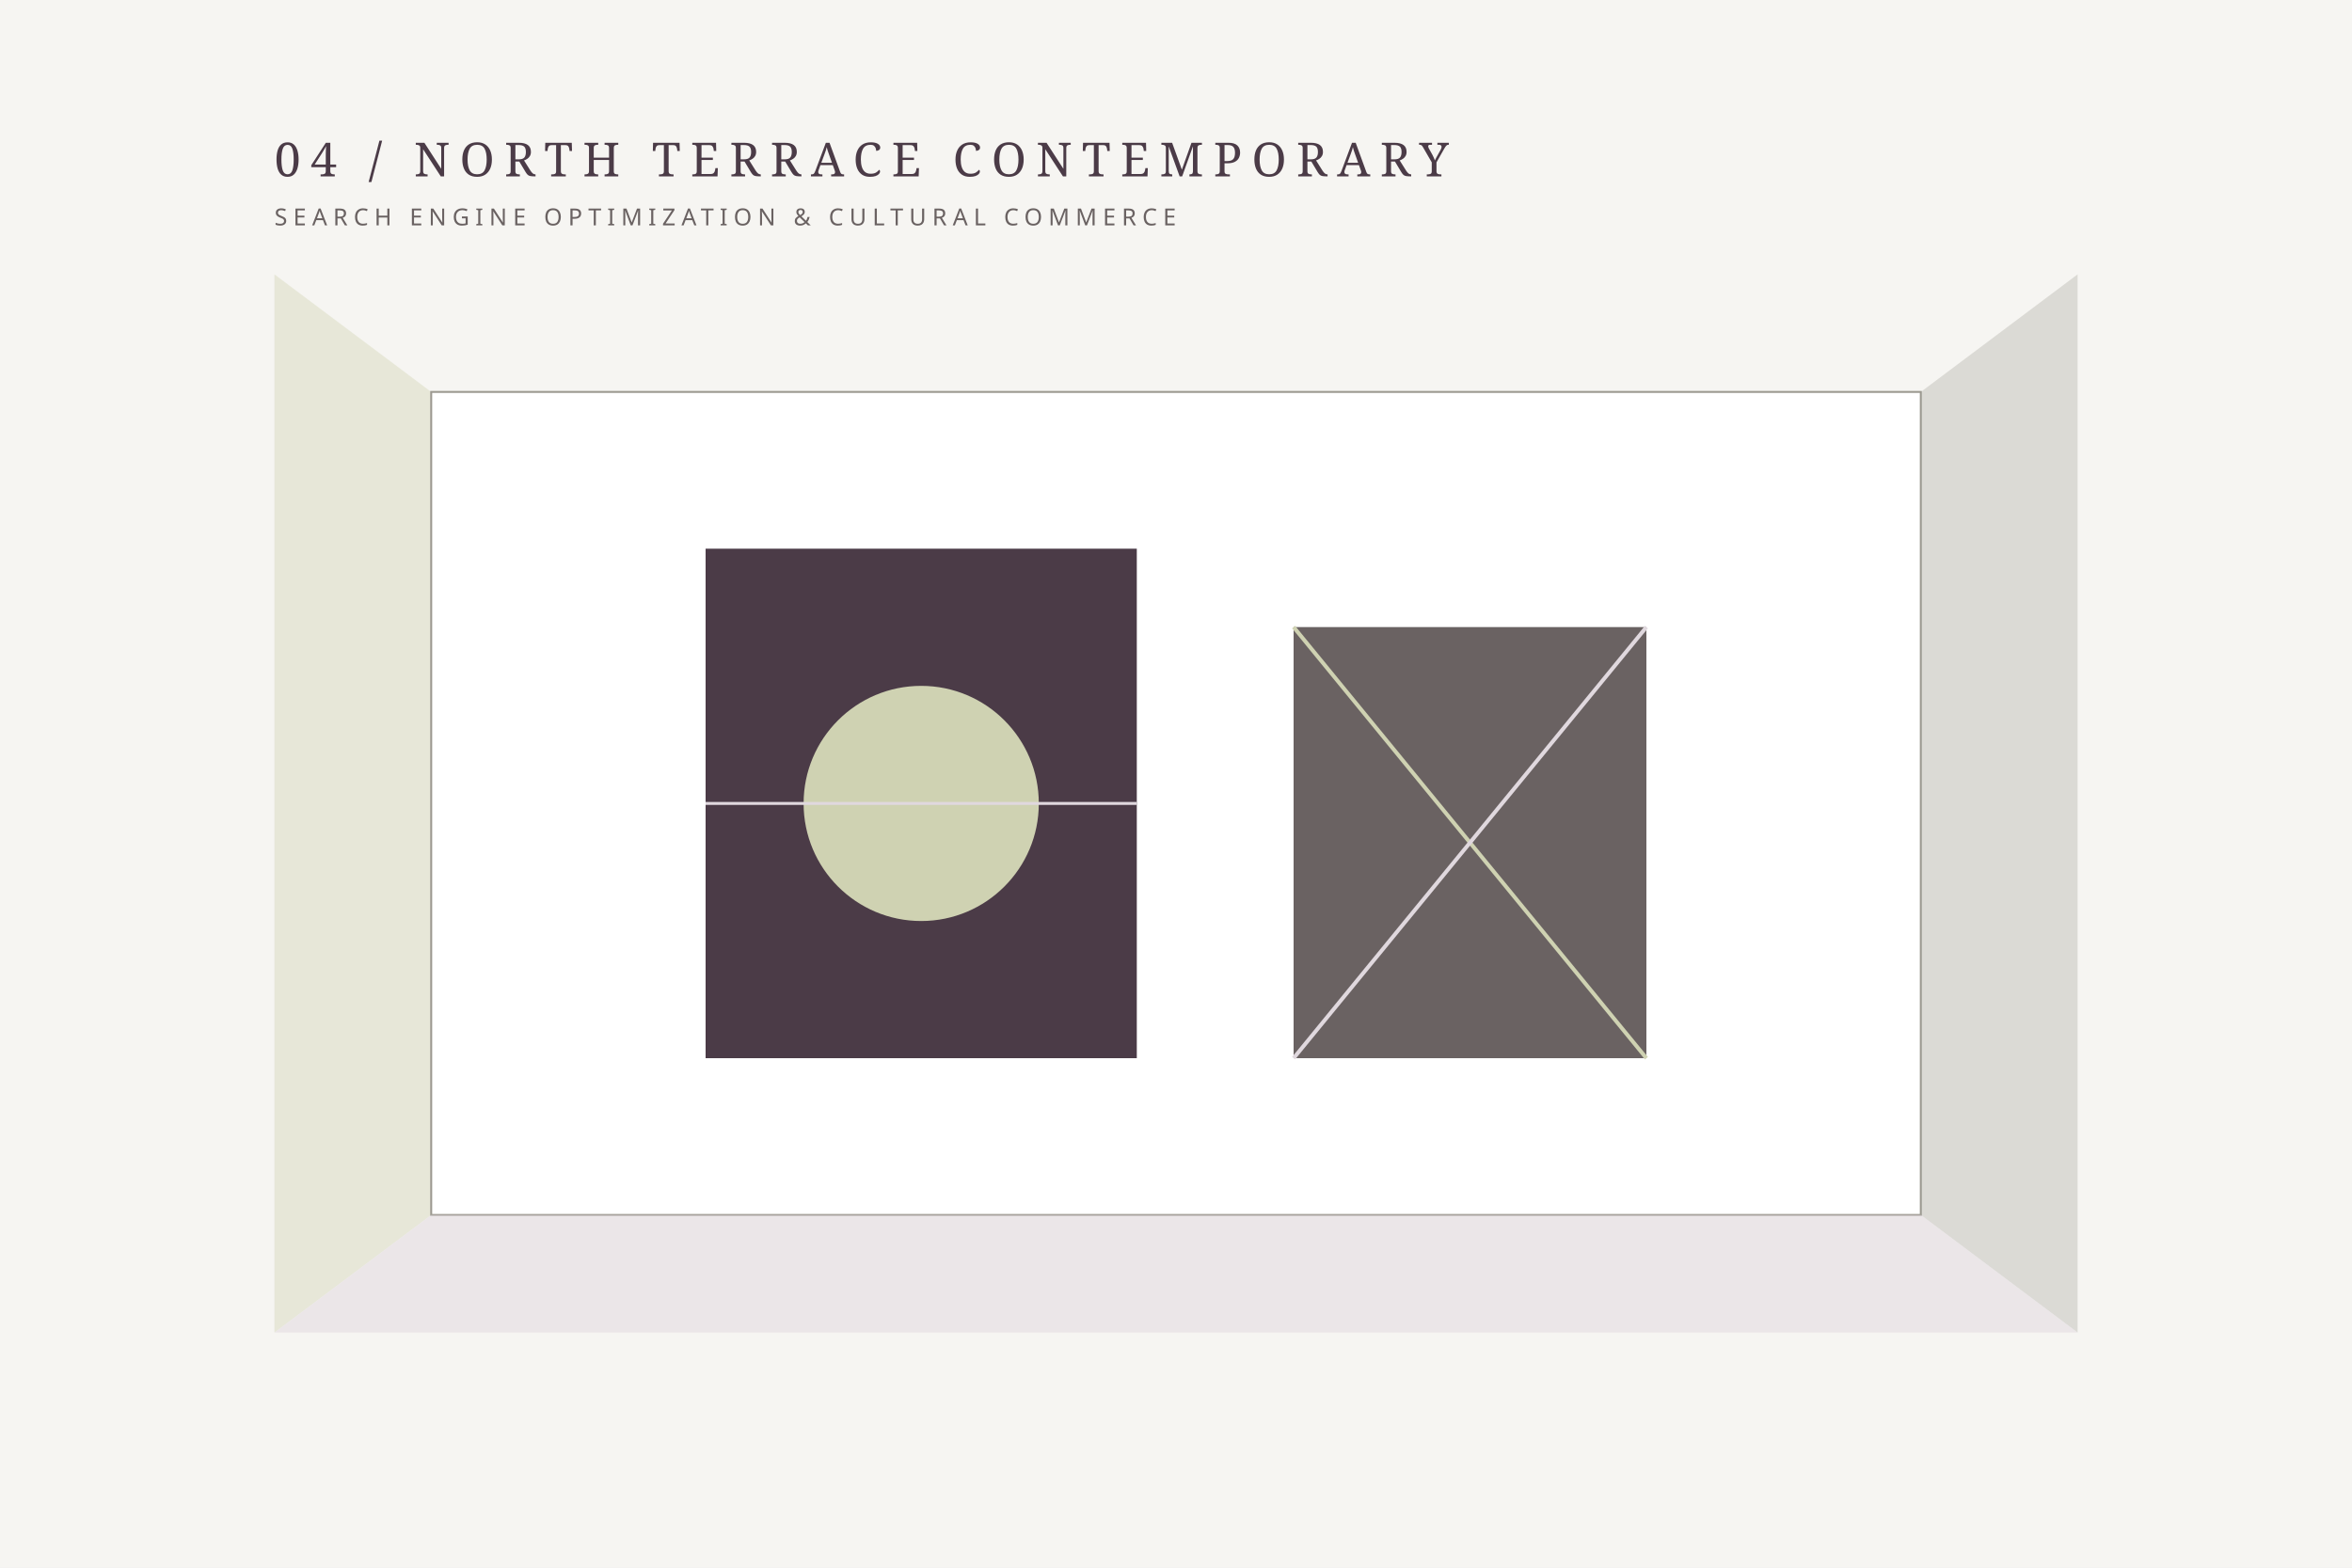
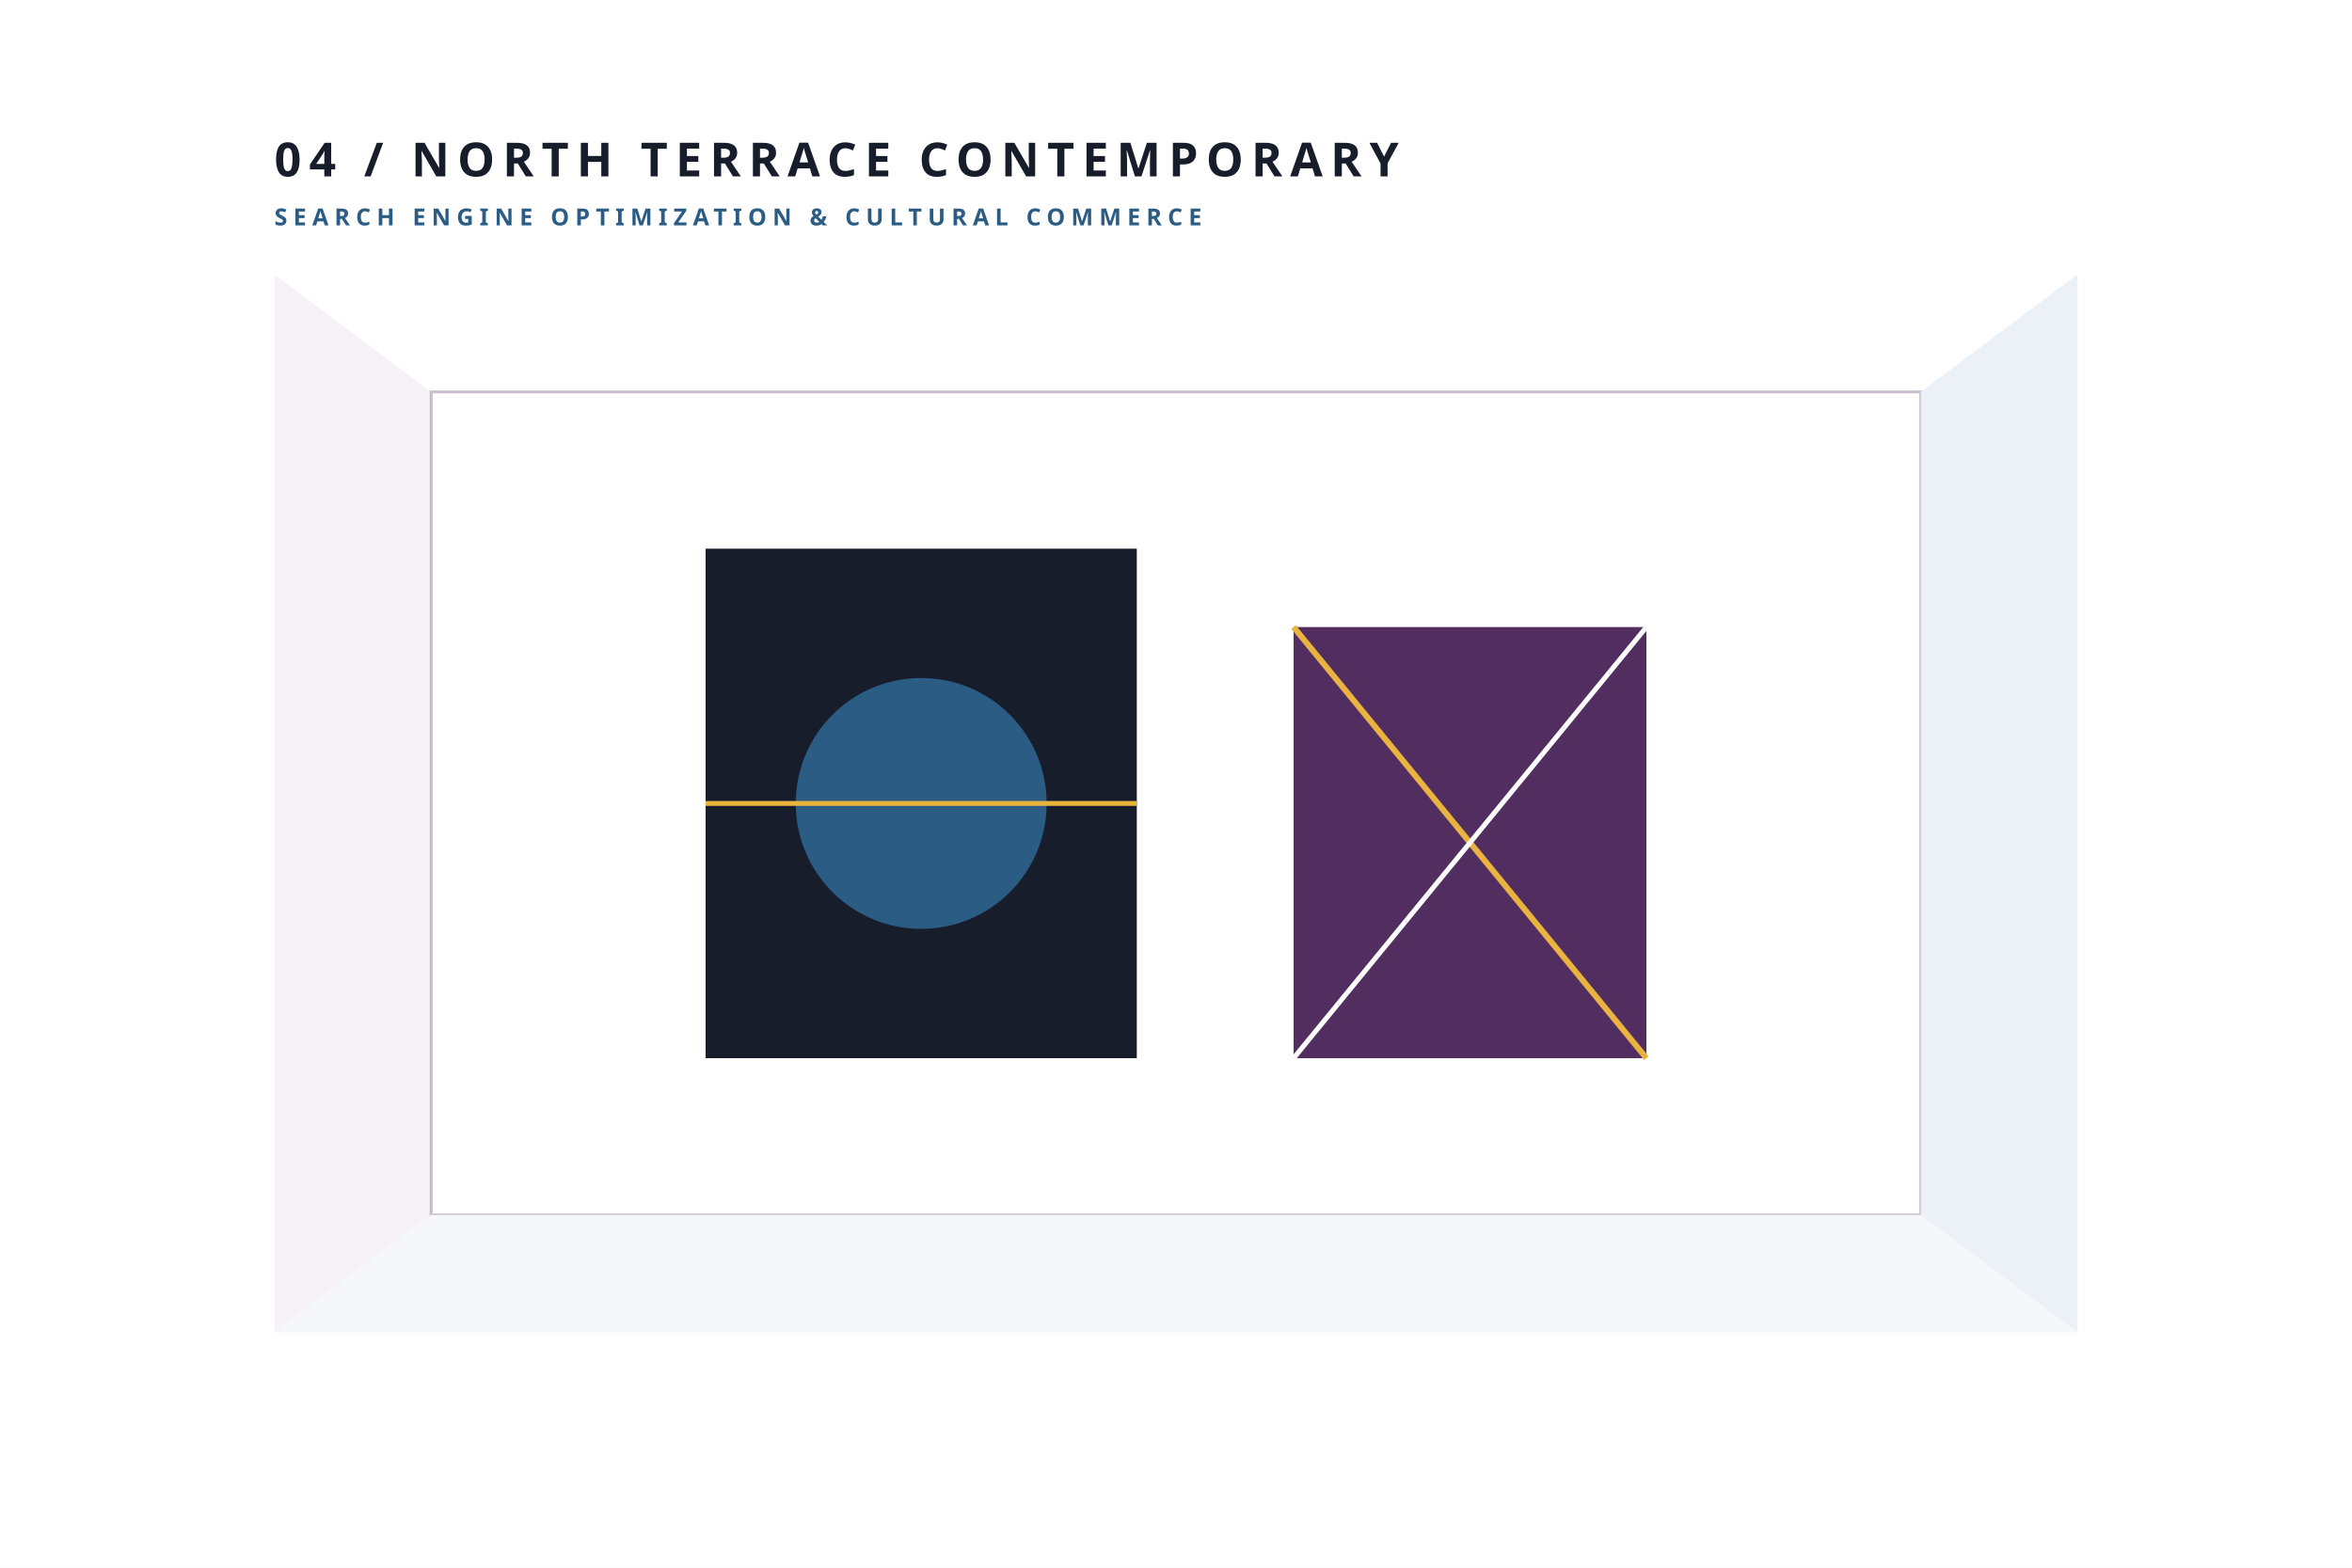
<svg xmlns="http://www.w3.org/2000/svg" viewBox="0 0 1200 800" width="100%" height="100%">
-   <defs>
-     <linearGradient id="gallery-grad" x1="0%" y1="0%" x2="100%" y2="0%">
-       <stop offset="0%" stop-color="#6a6262" />
-       <stop offset="50%" stop-color="#9c9990" />
-       <stop offset="100%" stop-color="#cfd2b2" />
-     </linearGradient>
-   </defs>
-   <rect width="1200" height="800" fill="#f6f5f2" />
+   <rect width="1200" height="800" fill="#ffffff" />
  <g transform="translate(140, 140)">
-     <polygon points="0,0 80,60 80,480 0,540" fill="#cfd2b2" opacity="0.4" />
-     <rect x="80" y="60" width="760" height="420" fill="#ffffff" stroke="#9c9990" stroke-width="1" />
-     <polygon points="840,60 920,0 920,540 840,480" fill="#9c9990" opacity="0.3" />
-     <polygon points="0,540 80,480 840,480 920,540" fill="#e0d8de" opacity="0.5" />
-     <rect x="220" y="140" width="220" height="260" fill="#4b3b47" />
-     <circle cx="330" cy="270" r="60" fill="#cfd2b2" />
-     <line x1="220" y1="270" x2="440" y2="270" stroke="#e0d8de" stroke-width="1.5" />
-     <rect x="520" y="180" width="180" height="220" fill="#6a6262" />
-     <line x1="520" y1="180" x2="700" y2="400" stroke="#cfd2b2" stroke-width="2" />
-     <line x1="520" y1="400" x2="700" y2="180" stroke="#e0d8de" stroke-width="2" />
+     <polygon points="0,0 80,60 80,480 0,540" fill="#f6f2f8" />
+     <rect x="80" y="60" width="760" height="420" fill="#ffffff" stroke="#522D60" stroke-width="1.5" stroke-opacity="0.3" />
+     <polygon points="840,60 920,0 920,540 840,480" fill="#ebf1f7" />
+     <polygon points="0,540 80,480 840,480 920,540" fill="#f6f7fa" />
+     <rect x="220" y="140" width="220" height="260" fill="#181d2c" />
+     <circle cx="330" cy="270" r="64" fill="#2b5c84" />
+     <line x1="220" y1="270" x2="440" y2="270" stroke="#eab340" stroke-width="2.5" />
+     <rect x="520" y="180" width="180" height="220" fill="#522D60" />
+     <line x1="520" y1="180" x2="700" y2="400" stroke="#eab340" stroke-width="3" />
+     <line x1="520" y1="400" x2="700" y2="180" stroke="#ffffff" stroke-width="2.5" />
  </g>
-   <text x="140" y="90" font-family="'Cormorant Garamond', serif" font-size="24" letter-spacing="5" fill="#4b3b47">04 / NORTH TERRACE CONTEMPORARY</text>
-   <text x="140" y="115" font-family="sans-serif" font-size="12" letter-spacing="3" fill="#6a6262">SEARCH ENGINE OPTIMIZATION &amp; CULTURAL COMMERCE</text>
+   <text x="140" y="90" font-family="'Space Grotesk', sans-serif" font-weight="700" font-size="24" letter-spacing="4" fill="#181d2c">04 / NORTH TERRACE CONTEMPORARY</text>
+   <text x="140" y="115" font-family="'Plus Jakarta Sans', sans-serif" font-weight="600" font-size="12" letter-spacing="3" fill="#2b5c84">SEARCH ENGINE OPTIMIZATION &amp; CULTURAL COMMERCE</text>
</svg>
